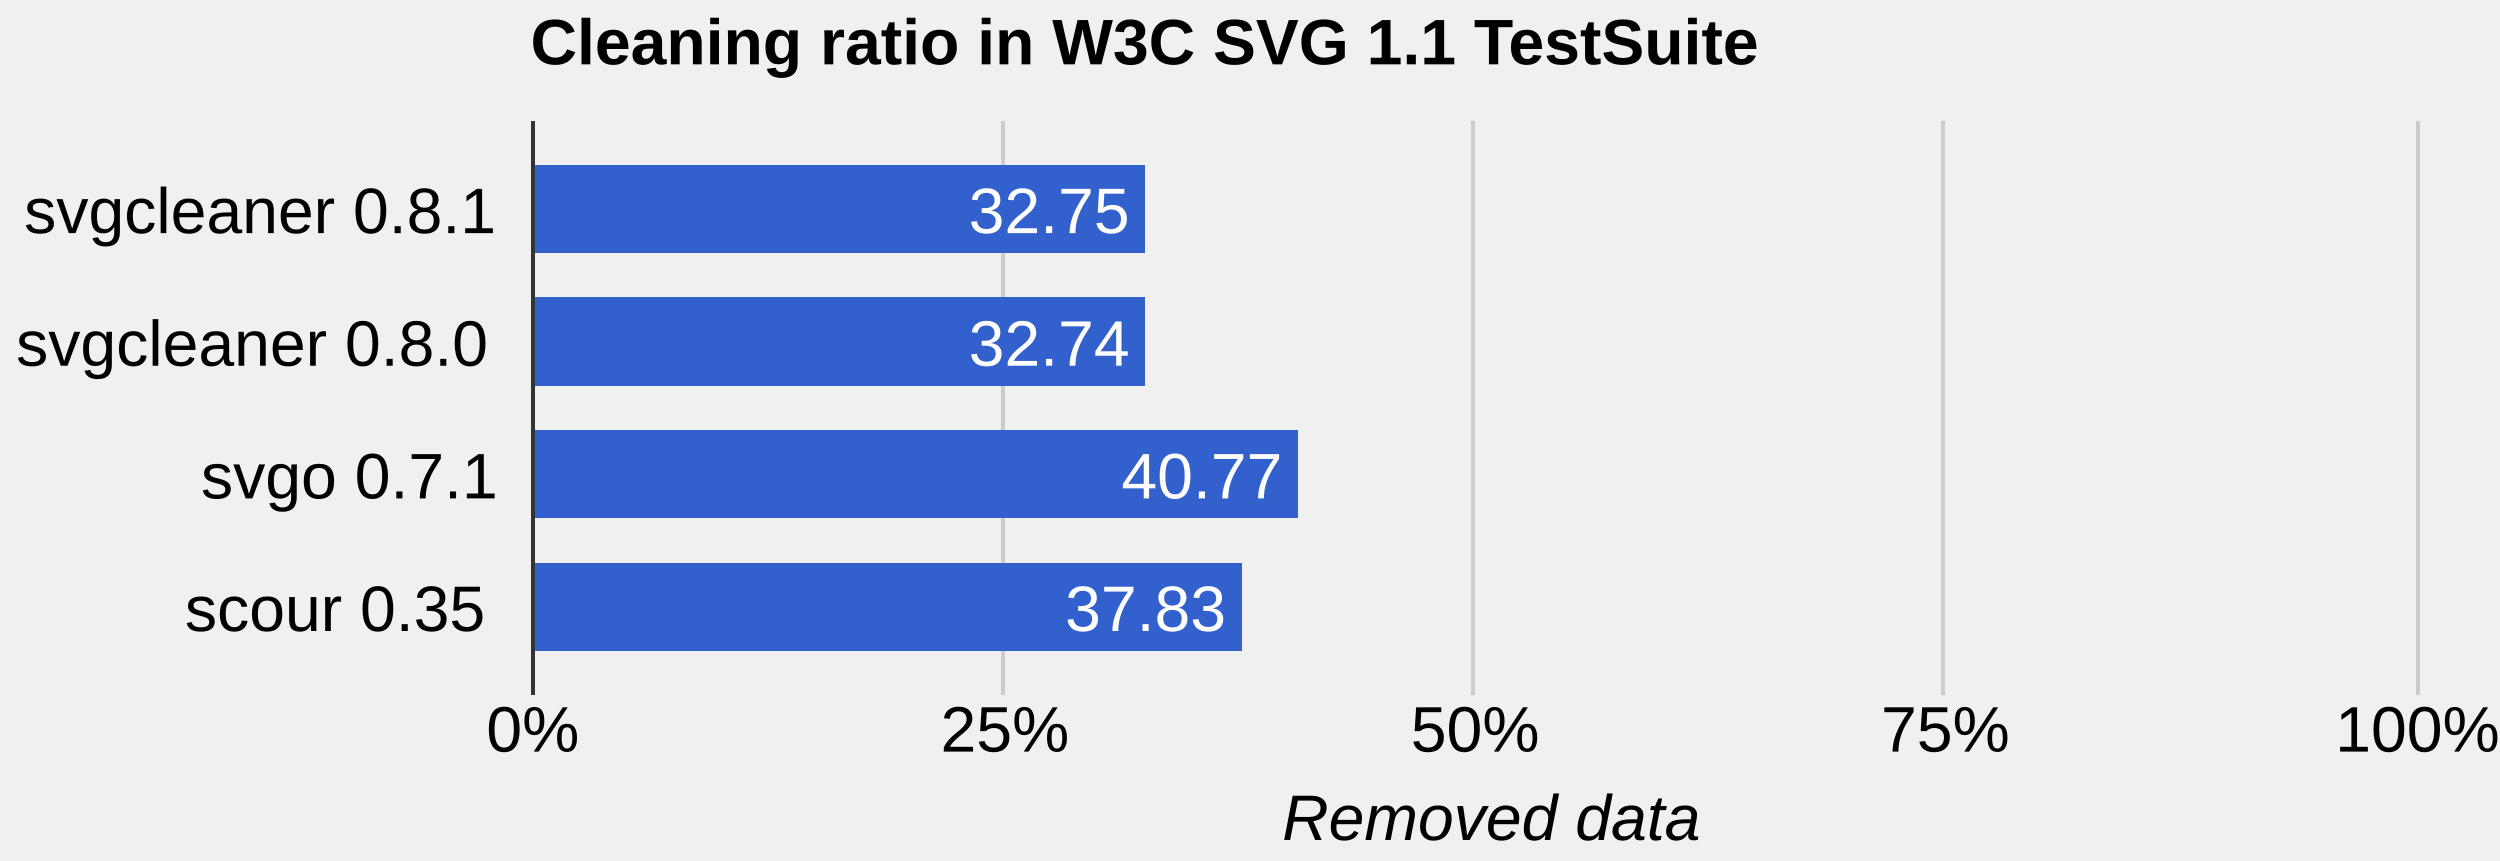
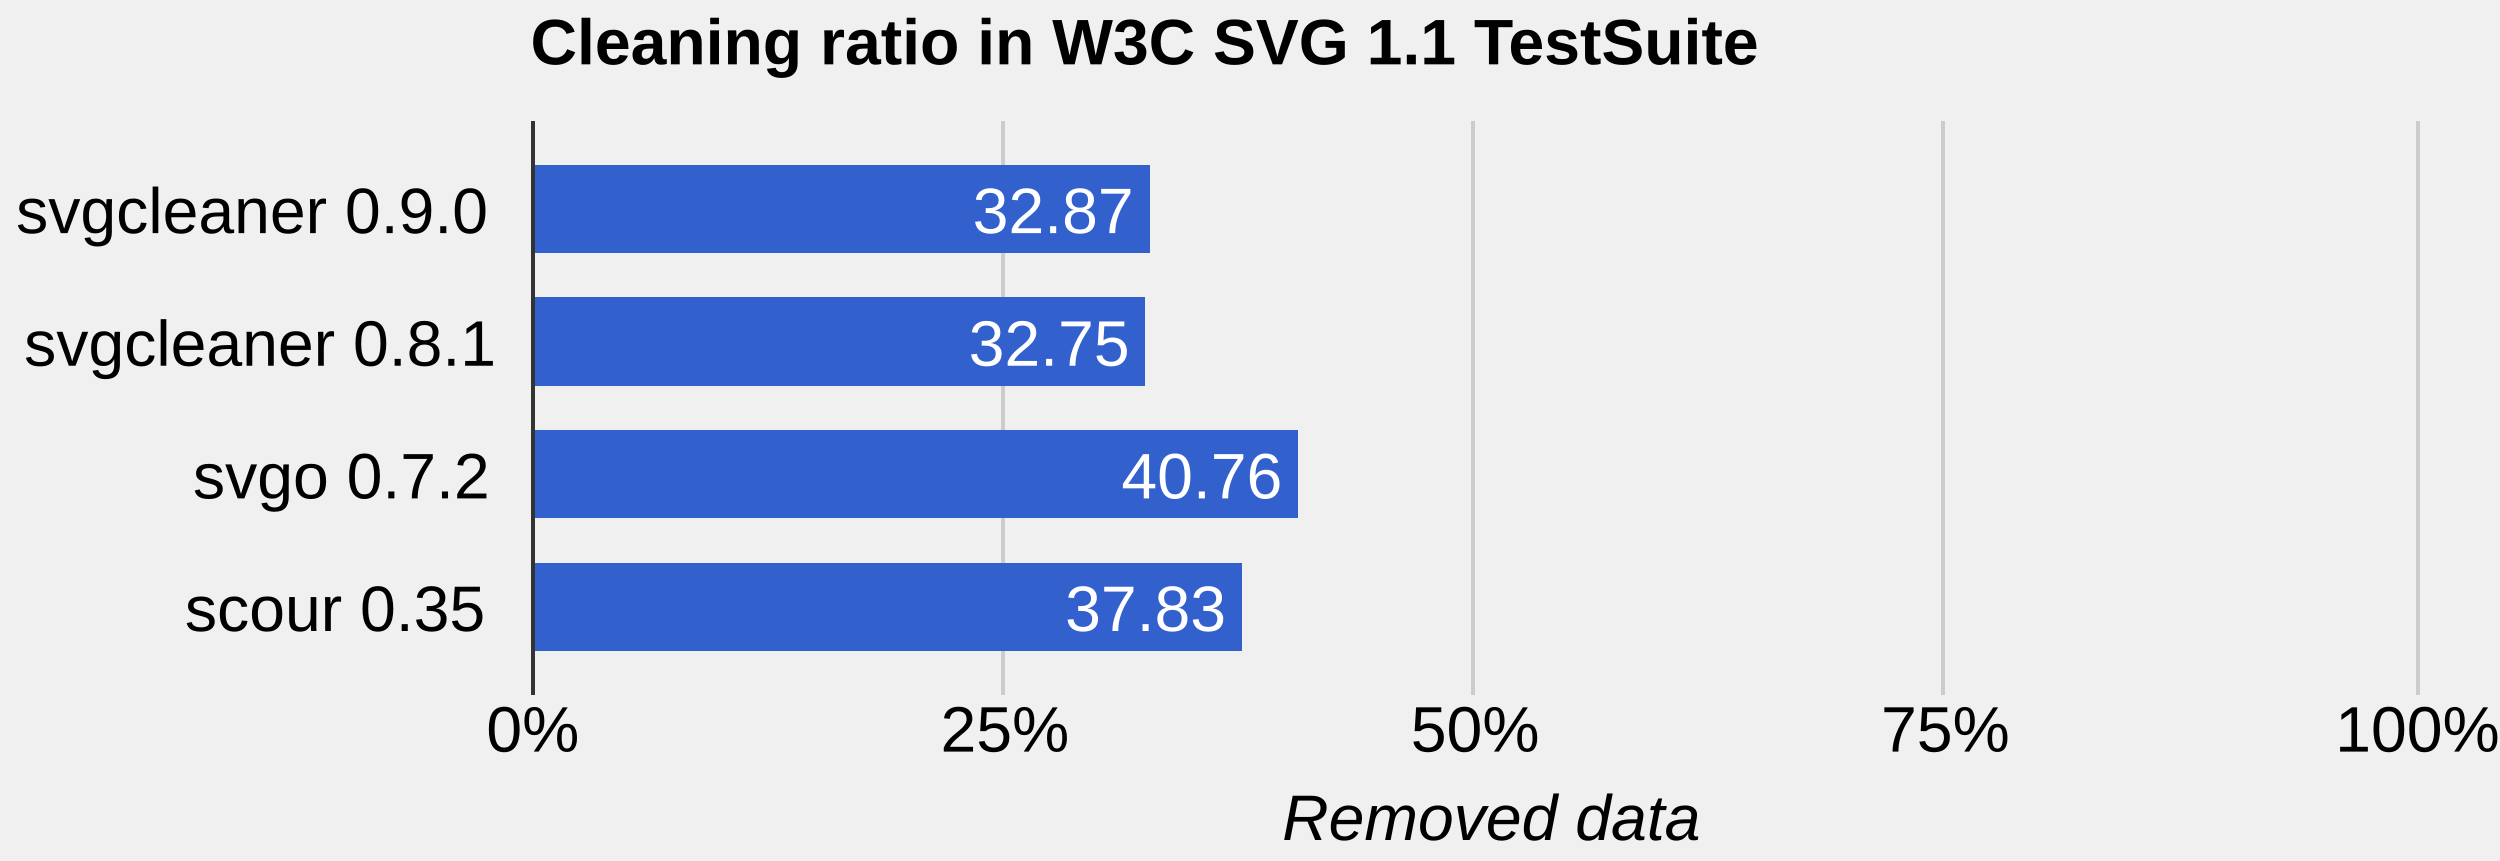
<svg xmlns="http://www.w3.org/2000/svg" height="214" shape-rendering="crispEdges" width="622">
  <text font-family="Arial" font-size="16" font-weight="bold" x="132" y="16">
        Cleaning ratio in W3C SVG 1.1 TestSuite
    </text>
-   <text font-family="Arial" font-size="16" x="6" y="58">
+   <text font-family="Arial" font-size="16" x="4" y="58">
+         svgcleaner 0.9.0
+     </text>
+   <text font-family="Arial" font-size="16" x="6" y="91">
        svgcleaner 0.8.1
    </text>
-   <text font-family="Arial" font-size="16" x="4" y="91">
-         svgcleaner 0.8.0
-     </text>
-   <text font-family="Arial" font-size="16" x="50" y="124">
-         svgo 0.7.1
+   <text font-family="Arial" font-size="16" x="48" y="124">
+         svgo 0.7.2
    </text>
  <text font-family="Arial" font-size="16" x="46" y="157">
        scour 0.35
    </text>
  <rect fill="#ccc" height="143" width="1" x="132" y="30" />
  <text fill="#000" font-family="Arial" font-size="16" x="121" y="187">
        0%
    </text>
  <rect fill="#ccc" height="143" width="1" x="249" y="30" />
  <text fill="#000" font-family="Arial" font-size="16" x="234" y="187">
        25%
    </text>
  <rect fill="#ccc" height="143" width="1" x="366" y="30" />
  <text fill="#000" font-family="Arial" font-size="16" x="351" y="187">
        50%
    </text>
  <rect fill="#ccc" height="143" width="1" x="483" y="30" />
  <text fill="#000" font-family="Arial" font-size="16" x="468" y="187">
        75%
    </text>
  <rect fill="#ccc" height="143" width="1" x="601" y="30" />
  <text fill="#000" font-family="Arial" font-size="16" x="581" y="187">
        100%
    </text>
-   <rect fill="#3260cd" height="22" width="153" x="132" y="41" />
-   <text fill="#fff" font-family="Arial" font-size="16" x="241" y="58">
-         32.75
+   <rect fill="#3260cd" height="22" width="154" x="132" y="41" />
+   <text fill="#fff" font-family="Arial" font-size="16" x="242" y="58">
+         32.87
    </text>
  <rect fill="#3260cd" height="22" width="153" x="132" y="74" />
  <text fill="#fff" font-family="Arial" font-size="16" x="241" y="91">
-         32.74
+         32.75
    </text>
  <rect fill="#3260cd" height="22" width="191" x="132" y="107" />
  <text fill="#fff" font-family="Arial" font-size="16" x="279" y="124">
-         40.77
+         40.76
    </text>
  <rect fill="#3260cd" height="22" width="177" x="132" y="140" />
  <text fill="#fff" font-family="Arial" font-size="16" x="265" y="157">
        37.83
    </text>
  <rect fill="#333" height="143" width="1" x="132" y="30" />
  <text font-family="Arial" font-size="16" font-style="italic" x="319" y="209">
        Removed data
    </text>
</svg>
